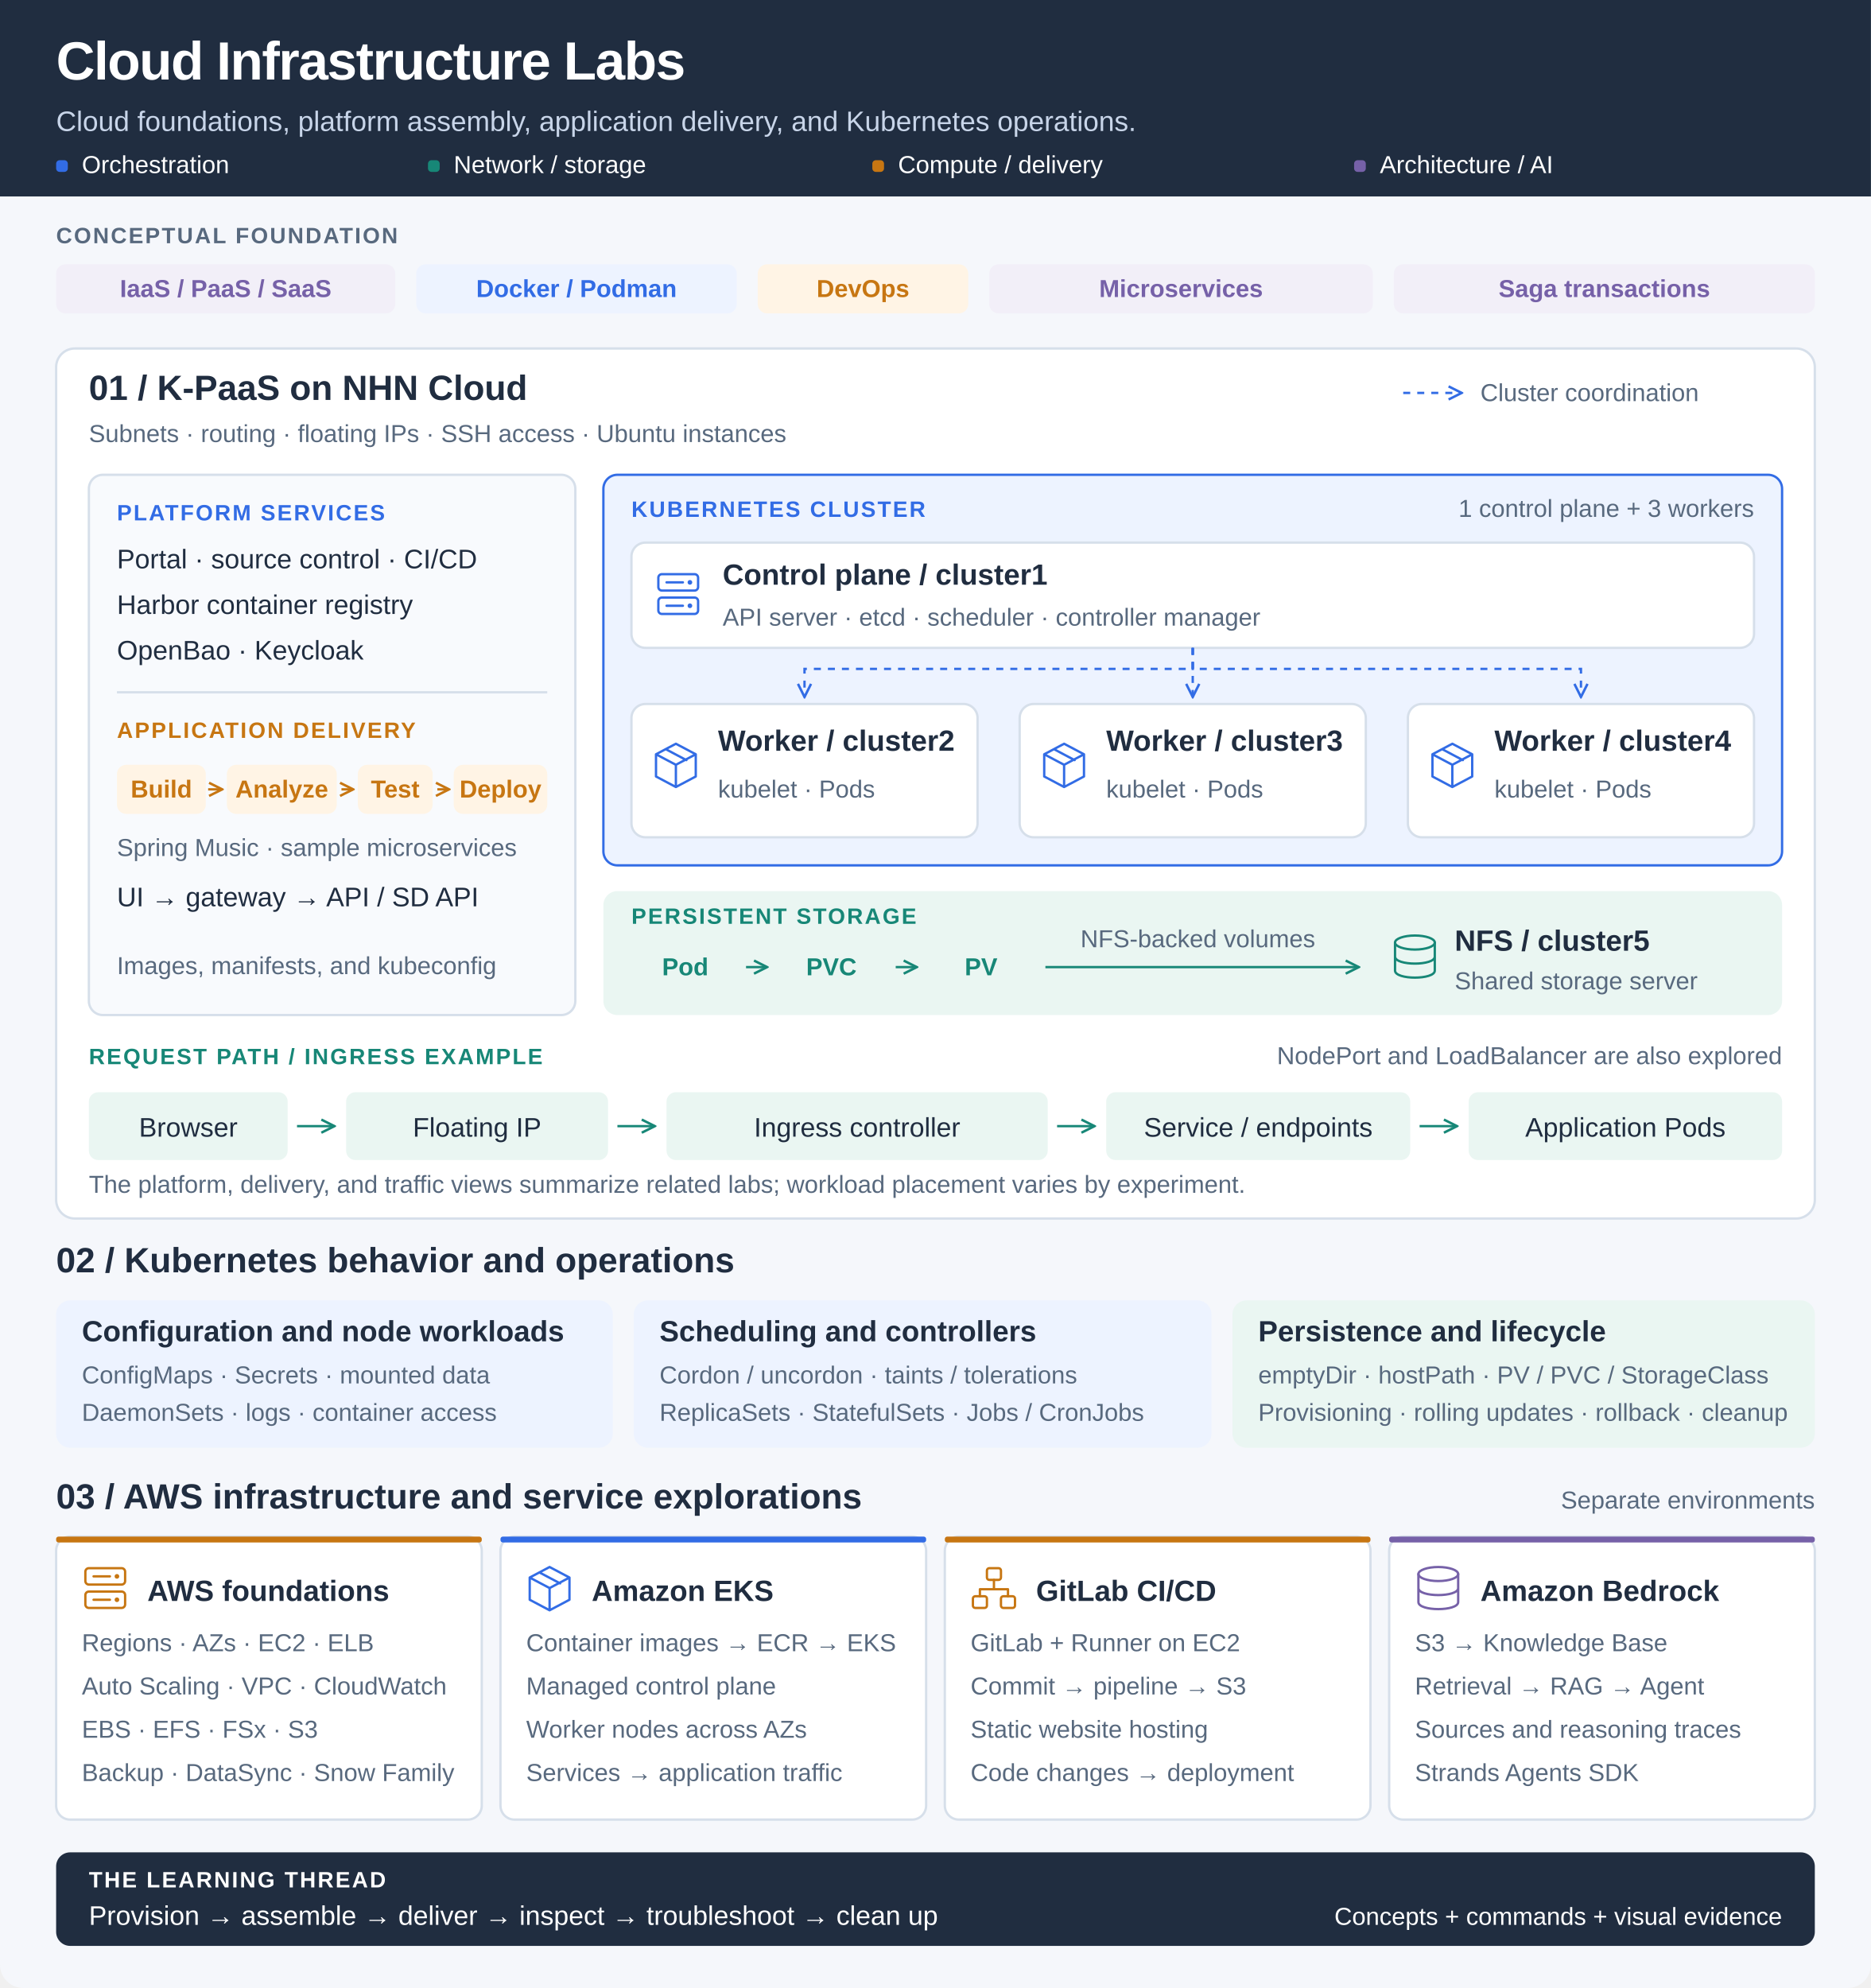
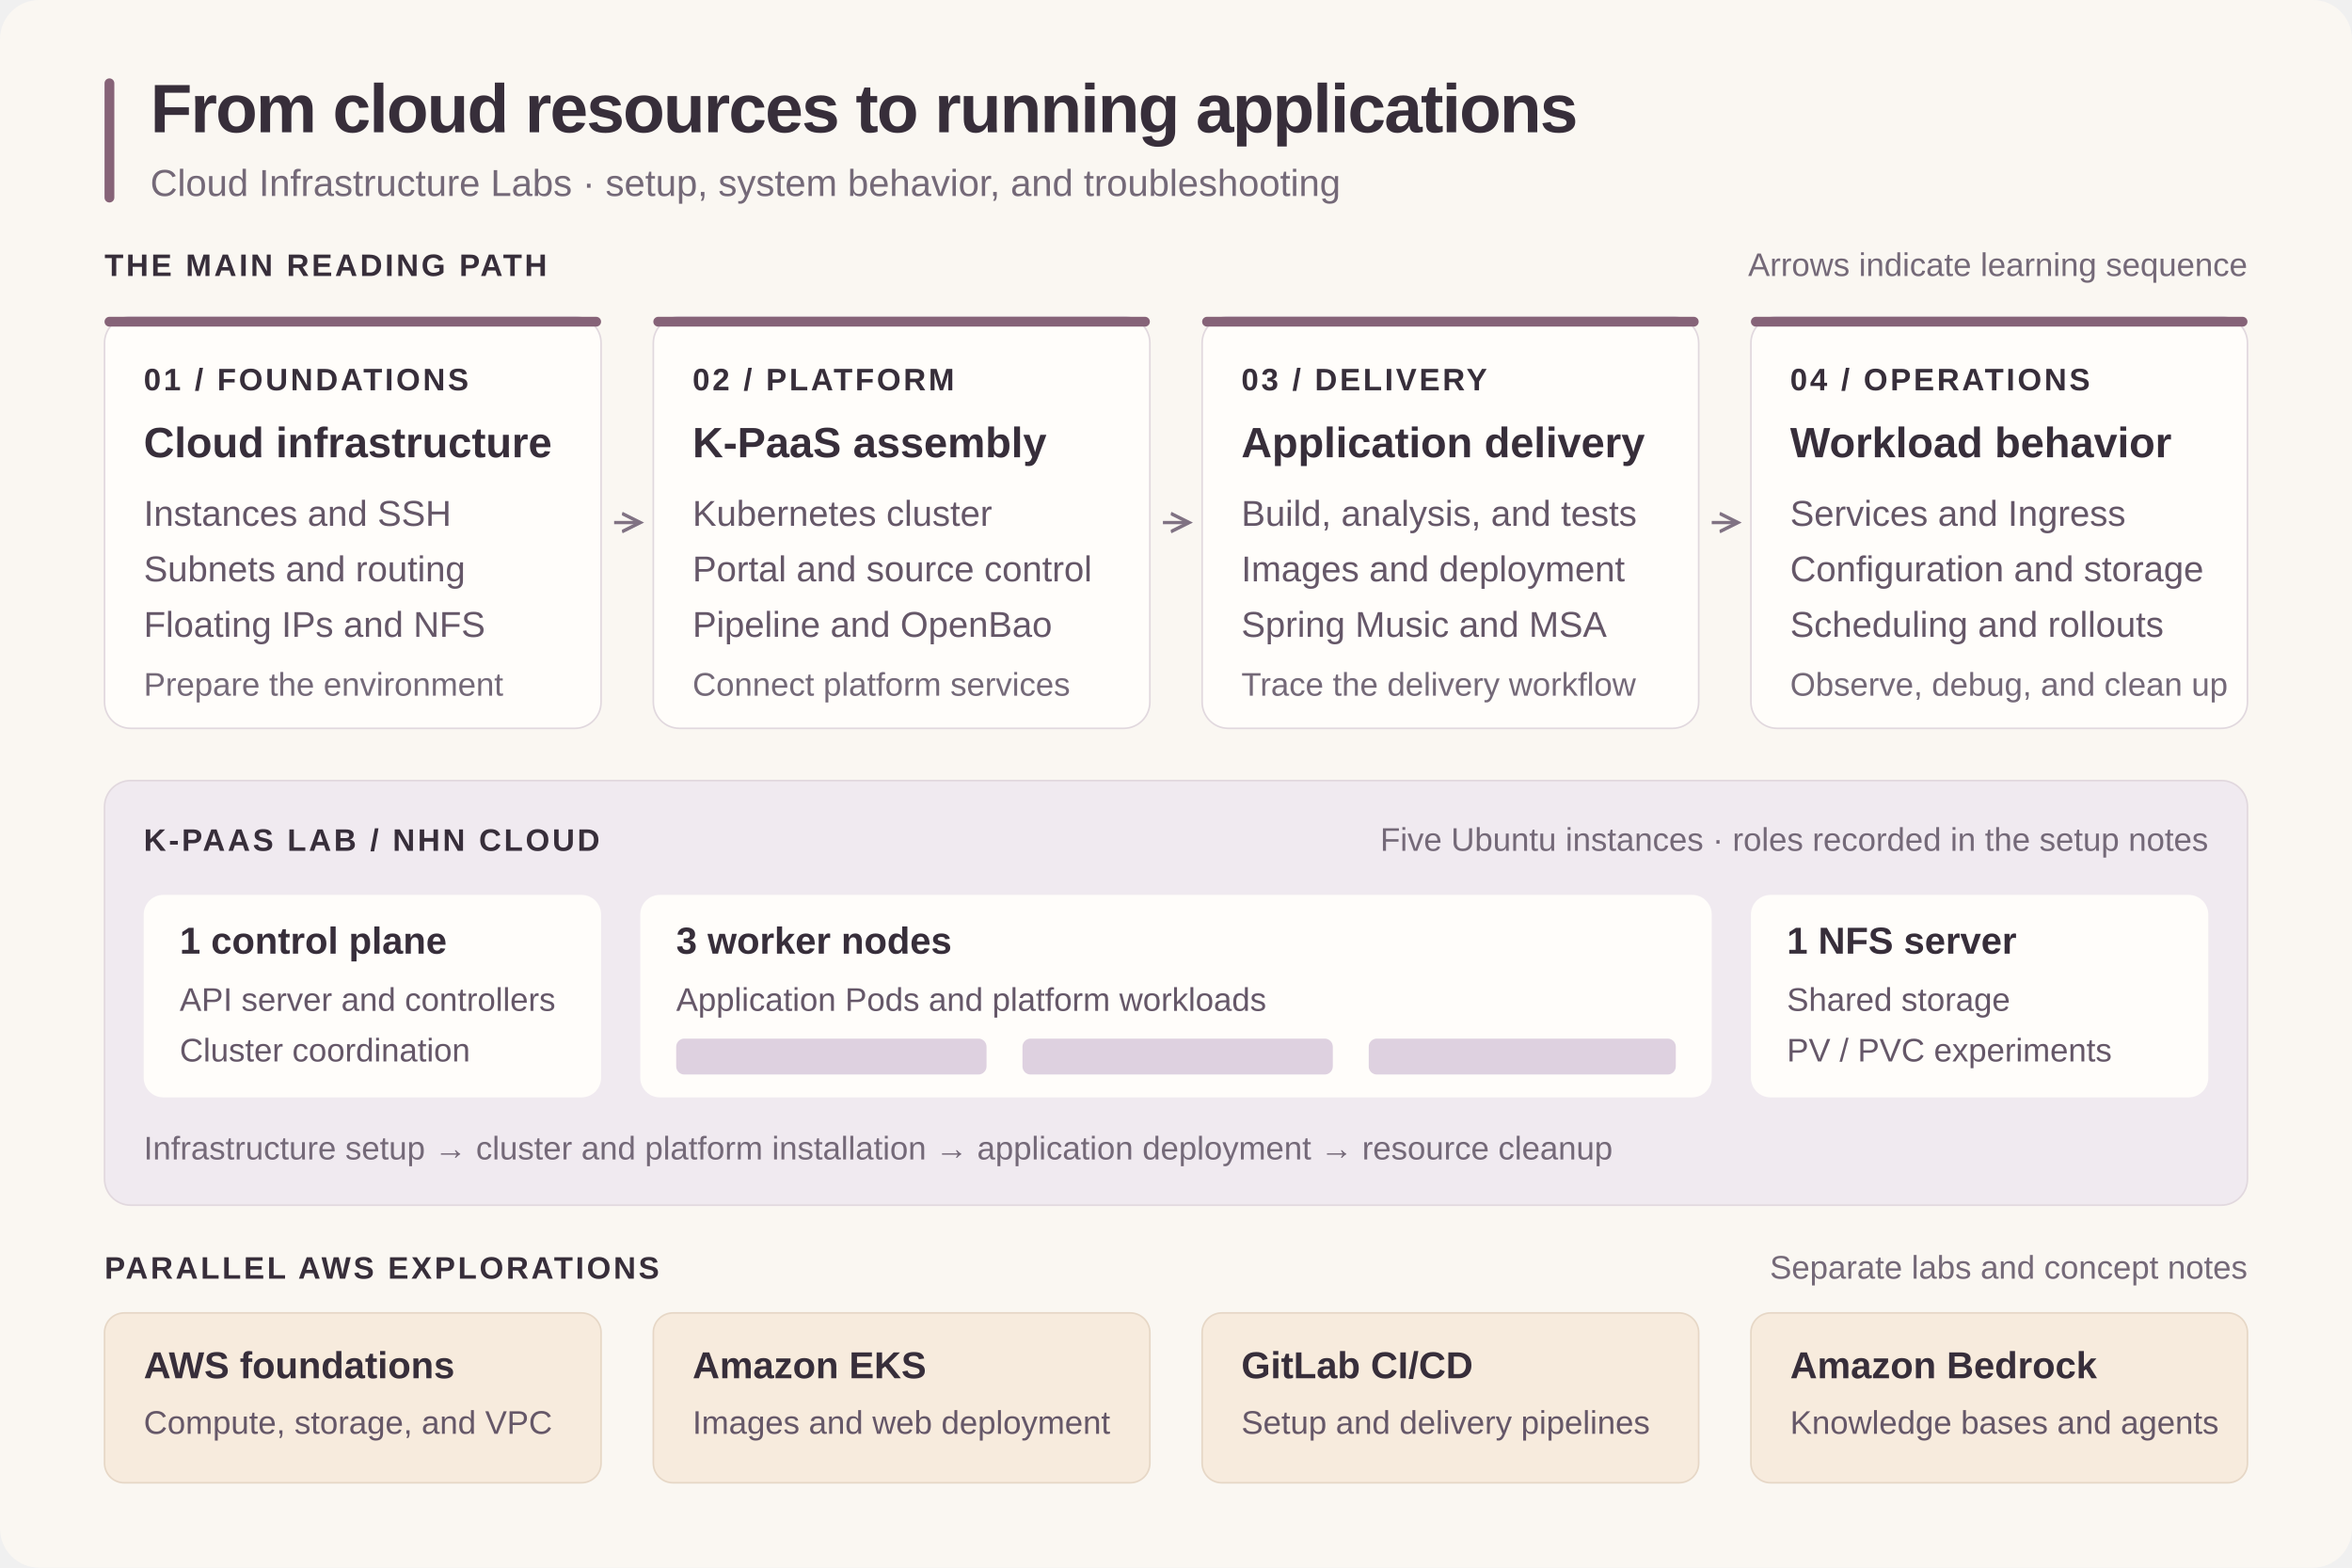
- <svg xmlns="http://www.w3.org/2000/svg" width="1600" height="1700" viewBox="0 0 1600 1700" role="img" aria-labelledby="title description">
+ <svg xmlns="http://www.w3.org/2000/svg" width="1440" height="960" viewBox="0 0 1440 960" role="img" aria-labelledby="title description">
  <defs>
+     <marker id="arrow" viewBox="0 0 10 10" refX="8" refY="5" markerWidth="7" markerHeight="7" orient="auto-start-reverse">
+       <path d="M 0 1 L 8 5 L 0 9" fill="none" stroke="#807283" stroke-width="1.5" />
+     </marker>
    <style>
-       text { font-family: Arial, Helvetica, sans-serif; fill: #202D40; }
-       .hero { font-size: 46px; font-weight: 700; letter-spacing: -1px; fill: #FFFFFF; }
-       .hero-sub { font-size: 24px; fill: #C8D5E9; }
-       .section { font-size: 30px; font-weight: 700; }
-       .heading { font-size: 25px; font-weight: 700; }
-       .body { font-size: 23px; }
-       .small { font-size: 21px; fill: #58697E; }
-       .label { font-size: 19px; font-weight: 700; letter-spacing: 1.5px; }
-       .chip { font-size: 21px; font-weight: 700; }
-       .white { fill: #FFFFFF; }
-       .muted { fill: #58697E; }
-       .blue { fill: #326CE5; }
-       .teal { fill: #178777; }
-       .amber { fill: #C77612; }
-       .violet { fill: #7661A8; }
-       .icon { fill: none; stroke: currentColor; stroke-width: 2; stroke-linecap: round; stroke-linejoin: round; }
-       .control { fill: none; stroke: #326CE5; stroke-width: 2; stroke-dasharray: 6 6; marker-end: url(#blue-arrow); }
-       .traffic { fill: none; stroke: #178777; stroke-width: 2; marker-end: url(#teal-arrow); }
-       .workflow { fill: none; stroke: #C77612; stroke-width: 2; marker-end: url(#amber-arrow); }
+       text { font-family: Arial, Helvetica, sans-serif; fill: #372e3a; }
+       .title { font-size: 42px; font-weight: 700; letter-spacing: -1px; }
+       .subtitle { font-size: 23px; fill: #746978; }
+       .label { font-size: 19px; font-weight: 700; letter-spacing: 1.6px; }
+       .heading { font-size: 26px; font-weight: 700; }
+       .body { font-size: 22px; fill: #655768; }
+       .small { font-size: 20px; fill: #746978; }
+       .node-title { font-size: 23px; font-weight: 700; }
+       .node-body { font-size: 20px; fill: #655768; }
+       .flow { fill: none; stroke: #807283; stroke-width: 2; marker-end: url(#arrow); }
+       .divider { stroke: #ded4da; stroke-width: 1; }
    </style>
-     <marker id="blue-arrow" viewBox="0 0 10 10" refX="9" refY="5" markerWidth="7" markerHeight="7" orient="auto">
-       <path d="M1 1L9 5L1 9" fill="none" stroke="#326CE5" stroke-width="1.5" />
-     </marker>
-     <marker id="teal-arrow" viewBox="0 0 10 10" refX="9" refY="5" markerWidth="7" markerHeight="7" orient="auto">
-       <path d="M1 1L9 5L1 9" fill="none" stroke="#178777" stroke-width="1.5" />
-     </marker>
-     <marker id="amber-arrow" viewBox="0 0 10 10" refX="9" refY="5" markerWidth="7" markerHeight="7" orient="auto">
-       <path d="M1 1L9 5L1 9" fill="none" stroke="#C77612" stroke-width="1.5" />
-     </marker>
-     <g id="server" class="icon">
-       <rect x="3" y="3" width="34" height="14" rx="3" />
-       <rect x="3" y="23" width="34" height="14" rx="3" />
-       <path d="M10 10H24M10 30H24" />
-       <circle cx="30" cy="10" r="1" />
-       <circle cx="30" cy="30" r="1" />
-     </g>
-     <g id="cube" class="icon">
-       <path d="M20 2L37 11V30L20 39L3 30V11ZM3 11L20 20L37 11M20 20V39M12 7L29 16" />
-     </g>
-     <g id="storage" class="icon">
-       <ellipse cx="20" cy="8" rx="17" ry="6" />
-       <path d="M3 8V32C3 40 37 40 37 32V8M3 20C3 28 37 28 37 20" />
-     </g>
-     <g id="network" class="icon">
-       <rect x="14" y="3" width="12" height="10" rx="2" />
-       <rect x="2" y="27" width="12" height="10" rx="2" />
-       <rect x="26" y="27" width="12" height="10" rx="2" />
-       <path d="M20 13V21M8 27V21H32V27" />
-     </g>
  </defs>
-   <rect x="0" y="0" width="1600" height="1700" rx="20" fill="#F5F7FB" />
-   <rect x="0" y="0" width="1600" height="168" rx="0" fill="#202D40" />
-   <text x="48" y="68" class="hero">Cloud Infrastructure Labs</text>
-   <text x="48" y="112" class="hero-sub">Cloud foundations, platform assembly, application delivery, and Kubernetes operations.</text>
-   <rect x="48" y="137" width="10" height="10" rx="3" fill="#326CE5" />
-   <text x="70" y="148" class="small white">Orchestration</text>
-   <rect x="366" y="137" width="10" height="10" rx="3" fill="#178777" />
-   <text x="388" y="148" class="small white">Network / storage</text>
-   <rect x="746" y="137" width="10" height="10" rx="3" fill="#C77612" />
-   <text x="768" y="148" class="small white">Compute / delivery</text>
-   <rect x="1158" y="137" width="10" height="10" rx="3" fill="#7661A8" />
-   <text x="1180" y="148" class="small white">Architecture / AI</text>
-   <text x="48" y="208" class="label muted">CONCEPTUAL FOUNDATION</text>
-   <rect x="48" y="226" width="290" height="42" rx="8" fill="#F2EFF8" />
-   <text x="193.0" y="254" class="chip violet" text-anchor="middle">IaaS / PaaS / SaaS</text>
-   <rect x="356" y="226" width="274" height="42" rx="8" fill="#EDF3FF" />
-   <text x="493.0" y="254" class="chip blue" text-anchor="middle">Docker / Podman</text>
-   <rect x="648" y="226" width="180" height="42" rx="8" fill="#FFF4E5" />
-   <text x="738.0" y="254" class="chip amber" text-anchor="middle">DevOps</text>
-   <rect x="846" y="226" width="328" height="42" rx="8" fill="#F2EFF8" />
-   <text x="1010.0" y="254" class="chip violet" text-anchor="middle">Microservices</text>
-   <rect x="1192" y="226" width="360" height="42" rx="8" fill="#F2EFF8" />
-   <text x="1372.0" y="254" class="chip violet" text-anchor="middle">Saga transactions</text>
-   <rect x="48" y="298" width="1504" height="744" rx="16" fill="#FFFFFF" stroke="#D6DFEA" stroke-width="2" />
-   <text x="76" y="342" class="section">01  /  K-PaaS on NHN Cloud</text>
-   <text x="76" y="378" class="small">Subnets · routing · floating IPs · SSH access · Ubuntu instances</text>
-   <path d="M1200 336H1250" class="control" />
-   <text x="1266" y="343" class="small">Cluster coordination</text>
-   <rect x="76" y="406" width="416" height="462" rx="12" fill="#F8FAFD" stroke="#D6DFEA" stroke-width="2" />
-   <text x="100" y="445" class="label blue">PLATFORM SERVICES</text>
-   <text x="100" y="486" class="body">Portal · source control · CI/CD</text>
-   <text x="100" y="525" class="body">Harbor container registry</text>
-   <text x="100" y="564" class="body">OpenBao · Keycloak</text>
-   <path d="M100 592H468" stroke="#D6DFEA" stroke-width="2" />
-   <text x="100" y="631" class="label amber">APPLICATION DELIVERY</text>
-   <rect x="100" y="654" width="76" height="42" rx="8" fill="#FFF4E5" />
-   <text x="138.0" y="682" class="chip amber" text-anchor="middle">Build</text>
-   <rect x="194" y="654" width="94" height="42" rx="8" fill="#FFF4E5" />
-   <text x="241.0" y="682" class="chip amber" text-anchor="middle">Analyze</text>
-   <rect x="306" y="654" width="64" height="42" rx="8" fill="#FFF4E5" />
-   <text x="338.0" y="682" class="chip amber" text-anchor="middle">Test</text>
-   <rect x="388" y="654" width="80" height="42" rx="8" fill="#FFF4E5" />
-   <text x="428.0" y="682" class="chip amber" text-anchor="middle">Deploy</text>
-   <path d="M178 675H190" class="workflow" />
-   <path d="M292 675H302" class="workflow" />
-   <path d="M374 675H384" class="workflow" />
-   <text x="100" y="732" class="small">Spring Music · sample microservices</text>
-   <text x="100" y="775" class="body">UI → gateway → API / SD API</text>
-   <text x="100" y="833" class="small">Images, manifests, and kubeconfig</text>
-   <rect x="516" y="406" width="1008" height="334" rx="12" fill="#EDF3FF" stroke="#326CE5" stroke-width="2" />
-   <text x="540" y="442" class="label blue">KUBERNETES CLUSTER</text>
-   <text x="1500" y="442" class="small" text-anchor="end">1 control plane + 3 workers</text>
-   <rect x="540" y="464" width="960" height="90" rx="12" fill="#FFFFFF" stroke="#D6DFEA" stroke-width="2" />
-   <use href="#server" x="560" y="488" style="color:#326CE5" />
-   <text x="618" y="500" class="heading">Control plane / cluster1</text>
-   <text x="618" y="535" class="small">API server · etcd · scheduler · controller manager</text>
-   <path d="M1020 554V572H688V596" class="control" />
-   <path d="M1020 554V596" class="control" />
-   <path d="M1020 554V572H1352V596" class="control" />
-   <rect x="540" y="602" width="296" height="114" rx="12" fill="#FFFFFF" stroke="#D6DFEA" stroke-width="2" />
-   <use href="#cube" x="558" y="634" style="color:#326CE5" />
-   <text x="614" y="642" class="heading">Worker / cluster2</text>
-   <text x="614" y="682" class="small">kubelet · Pods</text>
-   <rect x="872" y="602" width="296" height="114" rx="12" fill="#FFFFFF" stroke="#D6DFEA" stroke-width="2" />
-   <use href="#cube" x="890" y="634" style="color:#326CE5" />
-   <text x="946" y="642" class="heading">Worker / cluster3</text>
-   <text x="946" y="682" class="small">kubelet · Pods</text>
-   <rect x="1204" y="602" width="296" height="114" rx="12" fill="#FFFFFF" stroke="#D6DFEA" stroke-width="2" />
-   <use href="#cube" x="1222" y="634" style="color:#326CE5" />
-   <text x="1278" y="642" class="heading">Worker / cluster4</text>
-   <text x="1278" y="682" class="small">kubelet · Pods</text>
-   <rect x="516" y="762" width="1008" height="106" rx="12" fill="#EAF6F2" />
-   <text x="540" y="790" class="label teal">PERSISTENT STORAGE</text>
-   <rect x="540" y="806" width="92" height="42" rx="8" fill="#EAF6F2" />
-   <text x="586.0" y="834" class="chip teal" text-anchor="middle">Pod</text>
-   <rect x="662" y="806" width="98" height="42" rx="8" fill="#EAF6F2" />
-   <text x="711.0" y="834" class="chip teal" text-anchor="middle">PVC</text>
-   <rect x="790" y="806" width="98" height="42" rx="8" fill="#EAF6F2" />
-   <text x="839.0" y="834" class="chip teal" text-anchor="middle">PV</text>
-   <path d="M638 827H656" class="traffic" />
-   <path d="M766 827H784" class="traffic" />
-   <path d="M894 827H1162" class="traffic" />
-   <text x="924" y="810" class="small">NFS-backed volumes</text>
-   <use href="#storage" x="1190" y="798" style="color:#178777" />
-   <text x="1244" y="813" class="heading">NFS / cluster5</text>
-   <text x="1244" y="846" class="small">Shared storage server</text>
-   <text x="76" y="910" class="label teal">REQUEST PATH / INGRESS EXAMPLE</text>
-   <text x="1524" y="910" class="small" text-anchor="end">NodePort and LoadBalancer are also explored</text>
-   <rect x="76" y="934" width="170" height="58" rx="8" fill="#EAF6F2" />
-   <text x="161.0" y="972" class="body" text-anchor="middle">Browser</text>
-   <rect x="296" y="934" width="224" height="58" rx="8" fill="#EAF6F2" />
-   <text x="408.0" y="972" class="body" text-anchor="middle">Floating IP</text>
-   <rect x="570" y="934" width="326" height="58" rx="8" fill="#EAF6F2" />
-   <text x="733.0" y="972" class="body" text-anchor="middle">Ingress controller</text>
-   <rect x="946" y="934" width="260" height="58" rx="8" fill="#EAF6F2" />
-   <text x="1076.0" y="972" class="body" text-anchor="middle">Service / endpoints</text>
-   <rect x="1256" y="934" width="268" height="58" rx="8" fill="#EAF6F2" />
-   <text x="1390.0" y="972" class="body" text-anchor="middle">Application Pods</text>
-   <path d="M254 963H286" class="traffic" />
-   <path d="M528 963H560" class="traffic" />
-   <path d="M904 963H936" class="traffic" />
-   <path d="M1214 963H1246" class="traffic" />
-   <text x="76" y="1020" class="small">The platform, delivery, and traffic views summarize related labs; workload placement varies by experiment.</text>
-   <text x="48" y="1088" class="section">02  /  Kubernetes behavior and operations</text>
-   <rect x="48" y="1112" width="476" height="126" rx="12" fill="#EDF3FF" />
-   <text x="70" y="1147" class="heading">Configuration and node workloads</text>
-   <text x="70" y="1183" class="small">ConfigMaps · Secrets · mounted data</text>
-   <text x="70" y="1215" class="small">DaemonSets · logs · container access</text>
-   <rect x="542" y="1112" width="494" height="126" rx="12" fill="#EDF3FF" />
-   <text x="564" y="1147" class="heading">Scheduling and controllers</text>
-   <text x="564" y="1183" class="small">Cordon / uncordon · taints / tolerations</text>
-   <text x="564" y="1215" class="small">ReplicaSets · StatefulSets · Jobs / CronJobs</text>
-   <rect x="1054" y="1112" width="498" height="126" rx="12" fill="#EAF6F2" />
-   <text x="1076" y="1147" class="heading">Persistence and lifecycle</text>
-   <text x="1076" y="1183" class="small">emptyDir · hostPath · PV / PVC / StorageClass</text>
-   <text x="1076" y="1215" class="small">Provisioning · rolling updates · rollback · cleanup</text>
-   <text x="48" y="1290" class="section">03  /  AWS infrastructure and service explorations</text>
-   <text x="1552" y="1290" class="small" text-anchor="end">Separate environments</text>
-   <rect x="48" y="1314" width="364" height="242" rx="12" fill="#FFFFFF" stroke="#D6DFEA" stroke-width="2" />
-   <rect x="48" y="1314" width="364" height="5" rx="2" fill="#C77612" />
-   <use href="#server" x="70" y="1338" style="color:#C77612" />
-   <text x="126" y="1369" class="heading">AWS foundations</text>
-   <text x="70" y="1412" class="small">Regions · AZs · EC2 · ELB</text>
-   <text x="70" y="1449" class="small">Auto Scaling · VPC · CloudWatch</text>
-   <text x="70" y="1486" class="small">EBS · EFS · FSx · S3</text>
-   <text x="70" y="1523" class="small">Backup · DataSync · Snow Family</text>
-   <rect x="428" y="1314" width="364" height="242" rx="12" fill="#FFFFFF" stroke="#D6DFEA" stroke-width="2" />
-   <rect x="428" y="1314" width="364" height="5" rx="2" fill="#326CE5" />
-   <use href="#cube" x="450" y="1338" style="color:#326CE5" />
-   <text x="506" y="1369" class="heading">Amazon EKS</text>
-   <text x="450" y="1412" class="small">Container images → ECR → EKS</text>
-   <text x="450" y="1449" class="small">Managed control plane</text>
-   <text x="450" y="1486" class="small">Worker nodes across AZs</text>
-   <text x="450" y="1523" class="small">Services → application traffic</text>
-   <rect x="808" y="1314" width="364" height="242" rx="12" fill="#FFFFFF" stroke="#D6DFEA" stroke-width="2" />
-   <rect x="808" y="1314" width="364" height="5" rx="2" fill="#C77612" />
-   <use href="#network" x="830" y="1338" style="color:#C77612" />
-   <text x="886" y="1369" class="heading">GitLab CI/CD</text>
-   <text x="830" y="1412" class="small">GitLab + Runner on EC2</text>
-   <text x="830" y="1449" class="small">Commit → pipeline → S3</text>
-   <text x="830" y="1486" class="small">Static website hosting</text>
-   <text x="830" y="1523" class="small">Code changes → deployment</text>
-   <rect x="1188" y="1314" width="364" height="242" rx="12" fill="#FFFFFF" stroke="#D6DFEA" stroke-width="2" />
-   <rect x="1188" y="1314" width="364" height="5" rx="2" fill="#7661A8" />
-   <use href="#storage" x="1210" y="1338" style="color:#7661A8" />
-   <text x="1266" y="1369" class="heading">Amazon Bedrock</text>
-   <text x="1210" y="1412" class="small">S3 → Knowledge Base</text>
-   <text x="1210" y="1449" class="small">Retrieval → RAG → Agent</text>
-   <text x="1210" y="1486" class="small">Sources and reasoning traces</text>
-   <text x="1210" y="1523" class="small">Strands Agents SDK</text>
-   <rect x="48" y="1584" width="1504" height="80" rx="12" fill="#202D40" />
-   <text x="76" y="1614" class="label white">THE LEARNING THREAD</text>
-   <text x="76" y="1646" class="body white">Provision → assemble → deliver → inspect → troubleshoot → clean up</text>
-   <text x="1524" y="1646" class="small white" text-anchor="end">Concepts + commands + visual evidence</text>
+   <rect width="1440" height="960" rx="24" fill="#faf7f2" />
+   <rect x="64" y="48" width="6" height="76" rx="3" fill="#866378" />
+   <text x="92" y="81" class="title">From cloud resources to running applications</text>
+   <text x="92" y="120" class="subtitle">Cloud Infrastructure Labs · setup, system behavior, and troubleshooting</text>
+   <text x="64" y="169" class="label" fill="#866378">THE MAIN READING PATH</text>
+   <text x="1376" y="169" text-anchor="end" class="small">Arrows indicate learning sequence</text>
+   <g>
+     <rect x="64" y="194" width="304" height="252" rx="16" fill="#fffdfa" stroke="#e1d8de" />
+     <rect x="64" y="194" width="304" height="6" rx="3" fill="#866378" />
+     <text x="88" y="239" class="label">01 / FOUNDATIONS</text>
+     <text x="88" y="280" class="heading">Cloud infrastructure</text>
+     <text x="88" y="322" class="body">Instances and SSH</text>
+     <text x="88" y="356" class="body">Subnets and routing</text>
+     <text x="88" y="390" class="body">Floating IPs and NFS</text>
+     <text x="88" y="426" class="small">Prepare the environment</text>
+   </g>
+   <path d="M 376 320 H 392" class="flow" />
+   <g>
+     <rect x="400" y="194" width="304" height="252" rx="16" fill="#fffdfa" stroke="#e1d8de" />
+     <rect x="400" y="194" width="304" height="6" rx="3" fill="#866378" />
+     <text x="424" y="239" class="label">02 / PLATFORM</text>
+     <text x="424" y="280" class="heading">K-PaaS assembly</text>
+     <text x="424" y="322" class="body">Kubernetes cluster</text>
+     <text x="424" y="356" class="body">Portal and source control</text>
+     <text x="424" y="390" class="body">Pipeline and OpenBao</text>
+     <text x="424" y="426" class="small">Connect platform services</text>
+   </g>
+   <path d="M 712 320 H 728" class="flow" />
+   <g>
+     <rect x="736" y="194" width="304" height="252" rx="16" fill="#fffdfa" stroke="#e1d8de" />
+     <rect x="736" y="194" width="304" height="6" rx="3" fill="#866378" />
+     <text x="760" y="239" class="label">03 / DELIVERY</text>
+     <text x="760" y="280" class="heading">Application delivery</text>
+     <text x="760" y="322" class="body">Build, analysis, and tests</text>
+     <text x="760" y="356" class="body">Images and deployment</text>
+     <text x="760" y="390" class="body">Spring Music and MSA</text>
+     <text x="760" y="426" class="small">Trace the delivery workflow</text>
+   </g>
+   <path d="M 1048 320 H 1064" class="flow" />
+   <g>
+     <rect x="1072" y="194" width="304" height="252" rx="16" fill="#fffdfa" stroke="#e1d8de" />
+     <rect x="1072" y="194" width="304" height="6" rx="3" fill="#866378" />
+     <text x="1096" y="239" class="label">04 / OPERATIONS</text>
+     <text x="1096" y="280" class="heading">Workload behavior</text>
+     <text x="1096" y="322" class="body">Services and Ingress</text>
+     <text x="1096" y="356" class="body">Configuration and storage</text>
+     <text x="1096" y="390" class="body">Scheduling and rollouts</text>
+     <text x="1096" y="426" class="small">Observe, debug, and clean up</text>
+   </g>
+   <rect x="64" y="478" width="1312" height="260" rx="16" fill="#f0eaf0" stroke="#e1d8de" />
+   <text x="88" y="521" class="label">K-PAAS LAB / NHN CLOUD</text>
+   <text x="1352" y="521" class="small" text-anchor="end">Five Ubuntu instances · roles recorded in the setup notes</text>
+   <g>
+     <rect x="88" y="548" width="280" height="124" rx="12" fill="#fffdfa" />
+     <text x="110" y="584" class="node-title">1 control plane</text>
+     <text x="110" y="619" class="node-body">API server and controllers</text>
+     <text x="110" y="650" class="node-body">Cluster coordination</text>
+   </g>
+   <g>
+     <rect x="392" y="548" width="656" height="124" rx="12" fill="#fffdfa" />
+     <text x="414" y="584" class="node-title">3 worker nodes</text>
+     <text x="414" y="619" class="node-body">Application Pods and platform workloads</text>
+     <rect x="414" y="636" width="190" height="22" rx="5" fill="#ded1e0" />
+     <rect x="626" y="636" width="190" height="22" rx="5" fill="#ded1e0" />
+     <rect x="838" y="636" width="188" height="22" rx="5" fill="#ded1e0" />
+   </g>
+   <g>
+     <rect x="1072" y="548" width="280" height="124" rx="12" fill="#fffdfa" />
+     <text x="1094" y="584" class="node-title">1 NFS server</text>
+     <text x="1094" y="619" class="node-body">Shared storage</text>
+     <text x="1094" y="650" class="node-body">PV / PVC experiments</text>
+   </g>
+   <text x="88" y="710" class="small">Infrastructure setup → cluster and platform installation → application deployment → resource cleanup</text>
+   <text x="64" y="783" class="label">PARALLEL AWS EXPLORATIONS</text>
+   <text x="1376" y="783" class="small" text-anchor="end">Separate labs and concept notes</text>
+   <g>
+     <rect x="64" y="804" width="304" height="104" rx="12" fill="#f7ebdd" stroke="#e6d7c6" />
+     <text x="88" y="844" class="node-title">AWS foundations</text>
+     <text x="88" y="878" class="node-body">Compute, storage, and VPC</text>
+     <rect x="400" y="804" width="304" height="104" rx="12" fill="#f7ebdd" stroke="#e6d7c6" />
+     <text x="424" y="844" class="node-title">Amazon EKS</text>
+     <text x="424" y="878" class="node-body">Images and web deployment</text>
+     <rect x="736" y="804" width="304" height="104" rx="12" fill="#f7ebdd" stroke="#e6d7c6" />
+     <text x="760" y="844" class="node-title">GitLab CI/CD</text>
+     <text x="760" y="878" class="node-body">Setup and delivery pipelines</text>
+     <rect x="1072" y="804" width="304" height="104" rx="12" fill="#f7ebdd" stroke="#e6d7c6" />
+     <text x="1096" y="844" class="node-title">Amazon Bedrock</text>
+     <text x="1096" y="878" class="node-body">Knowledge bases and agents</text>
+   </g>
</svg>
